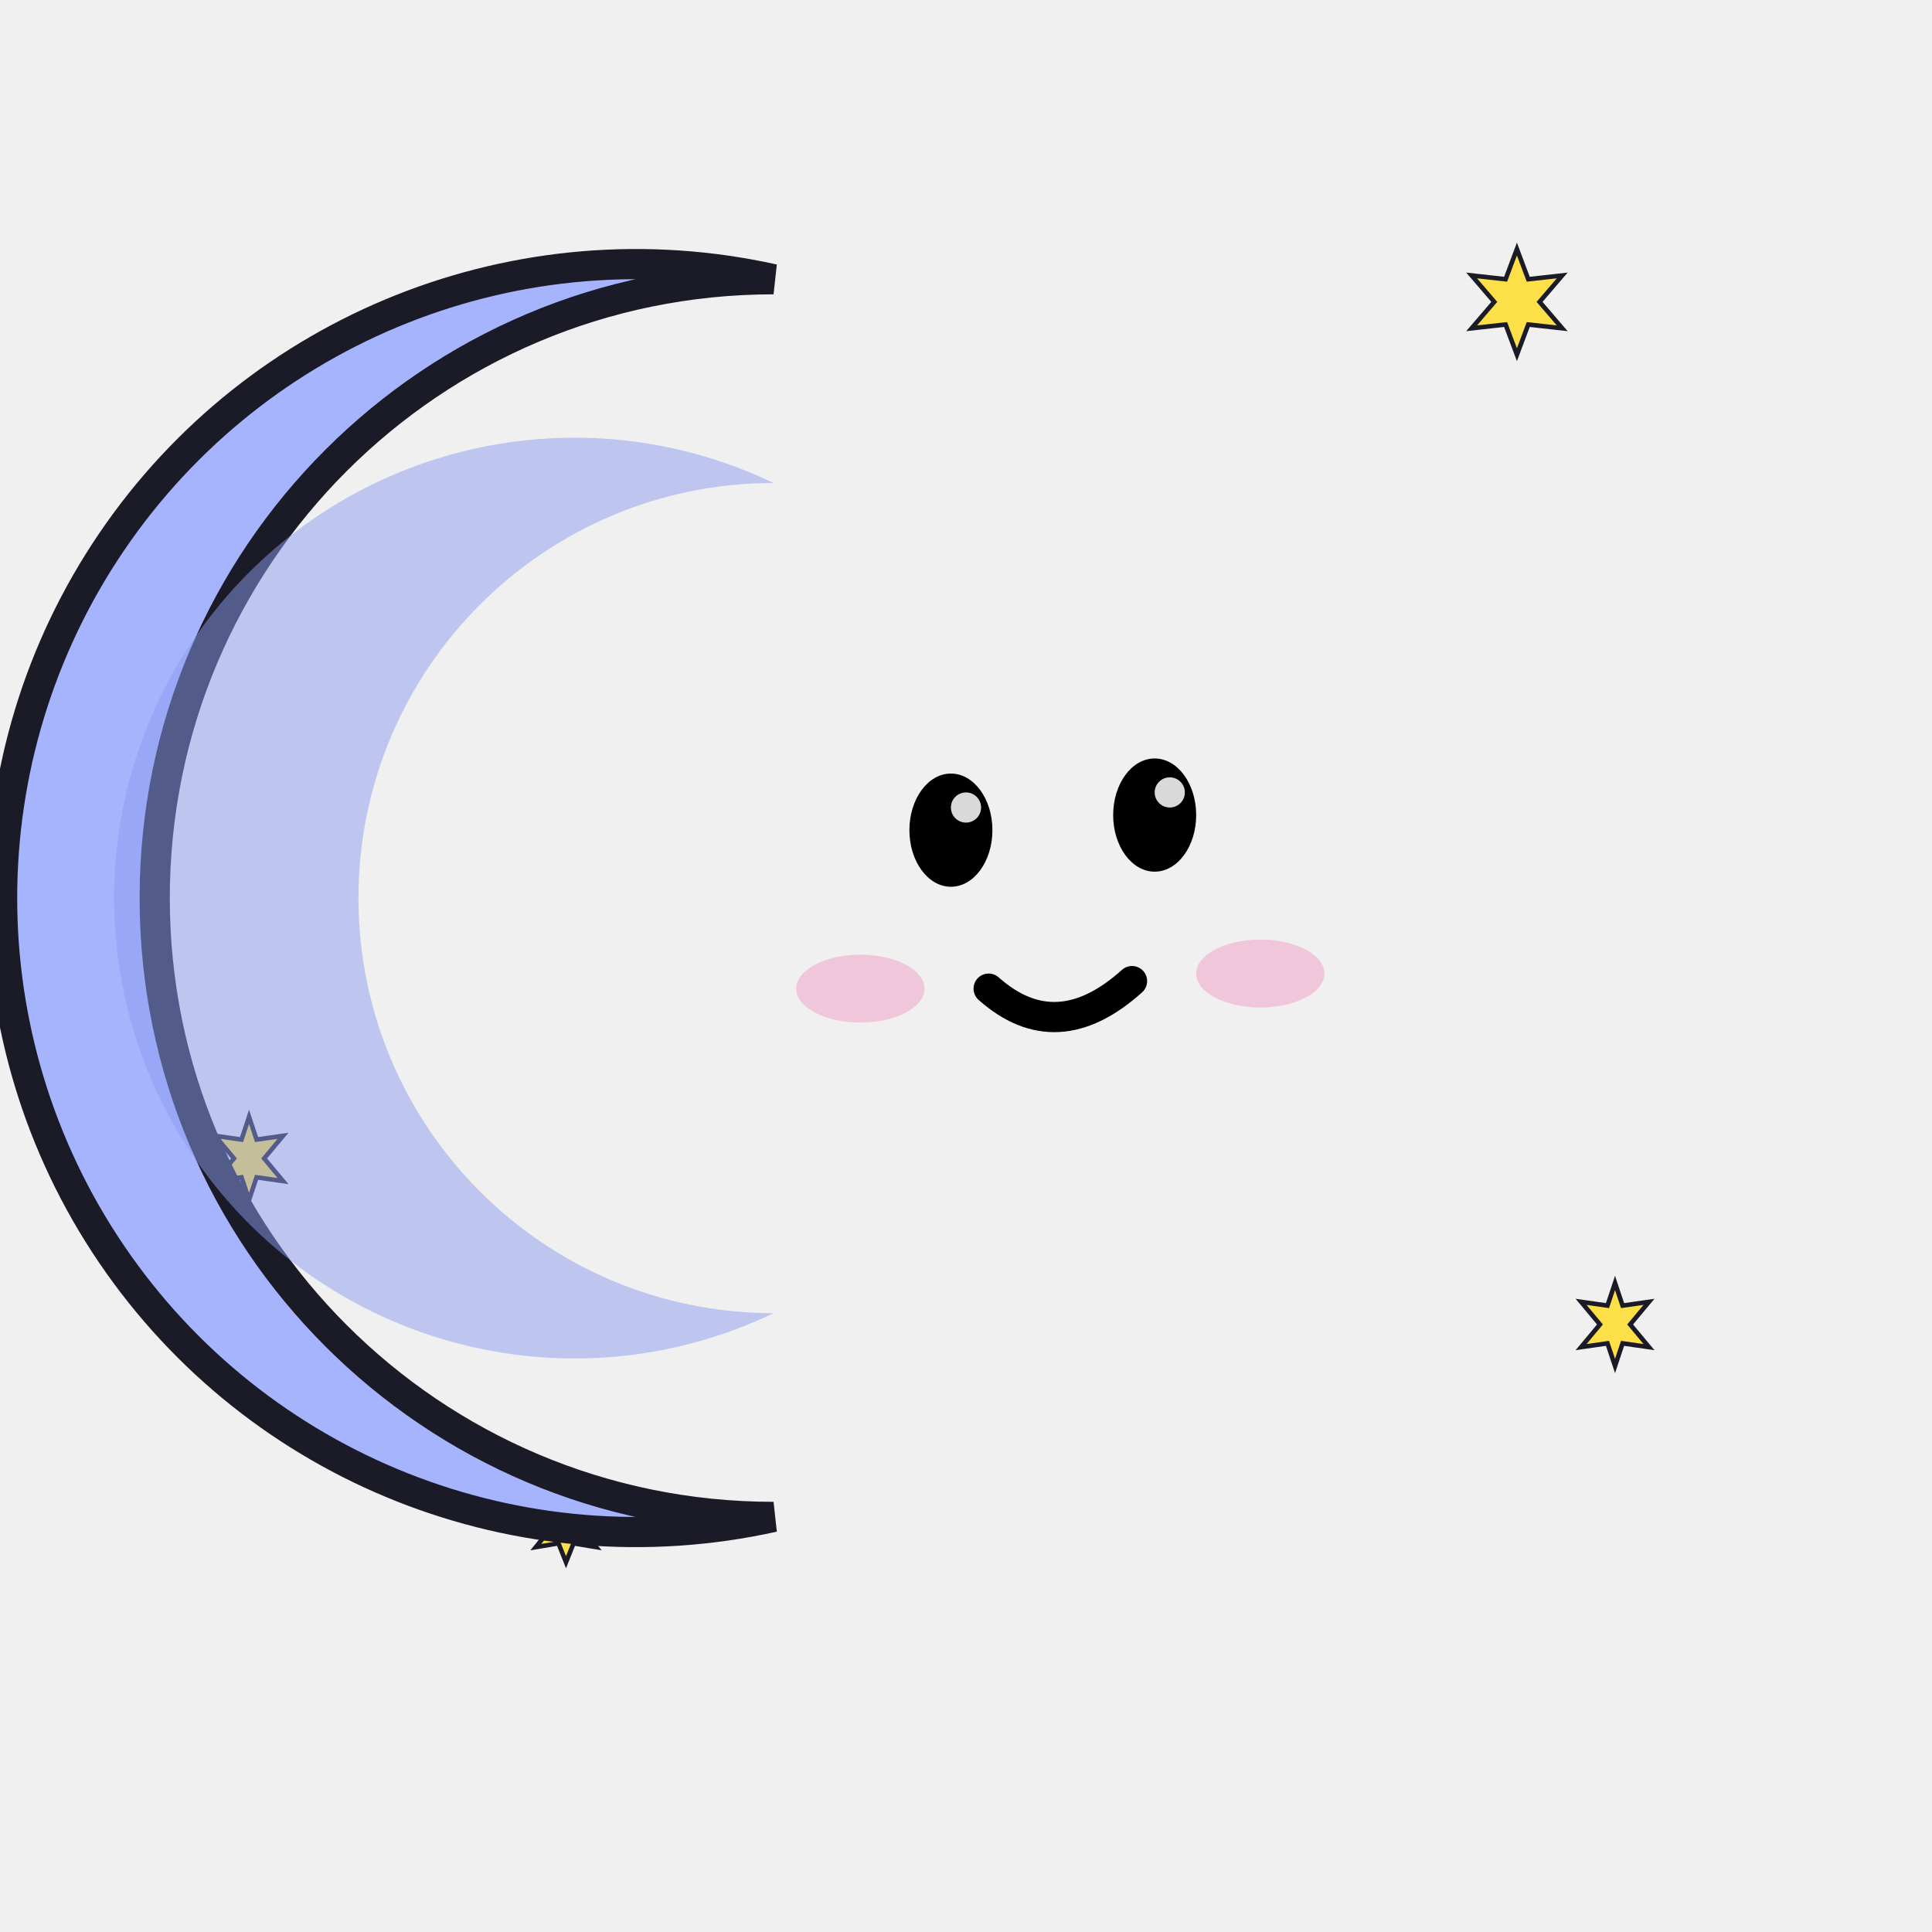
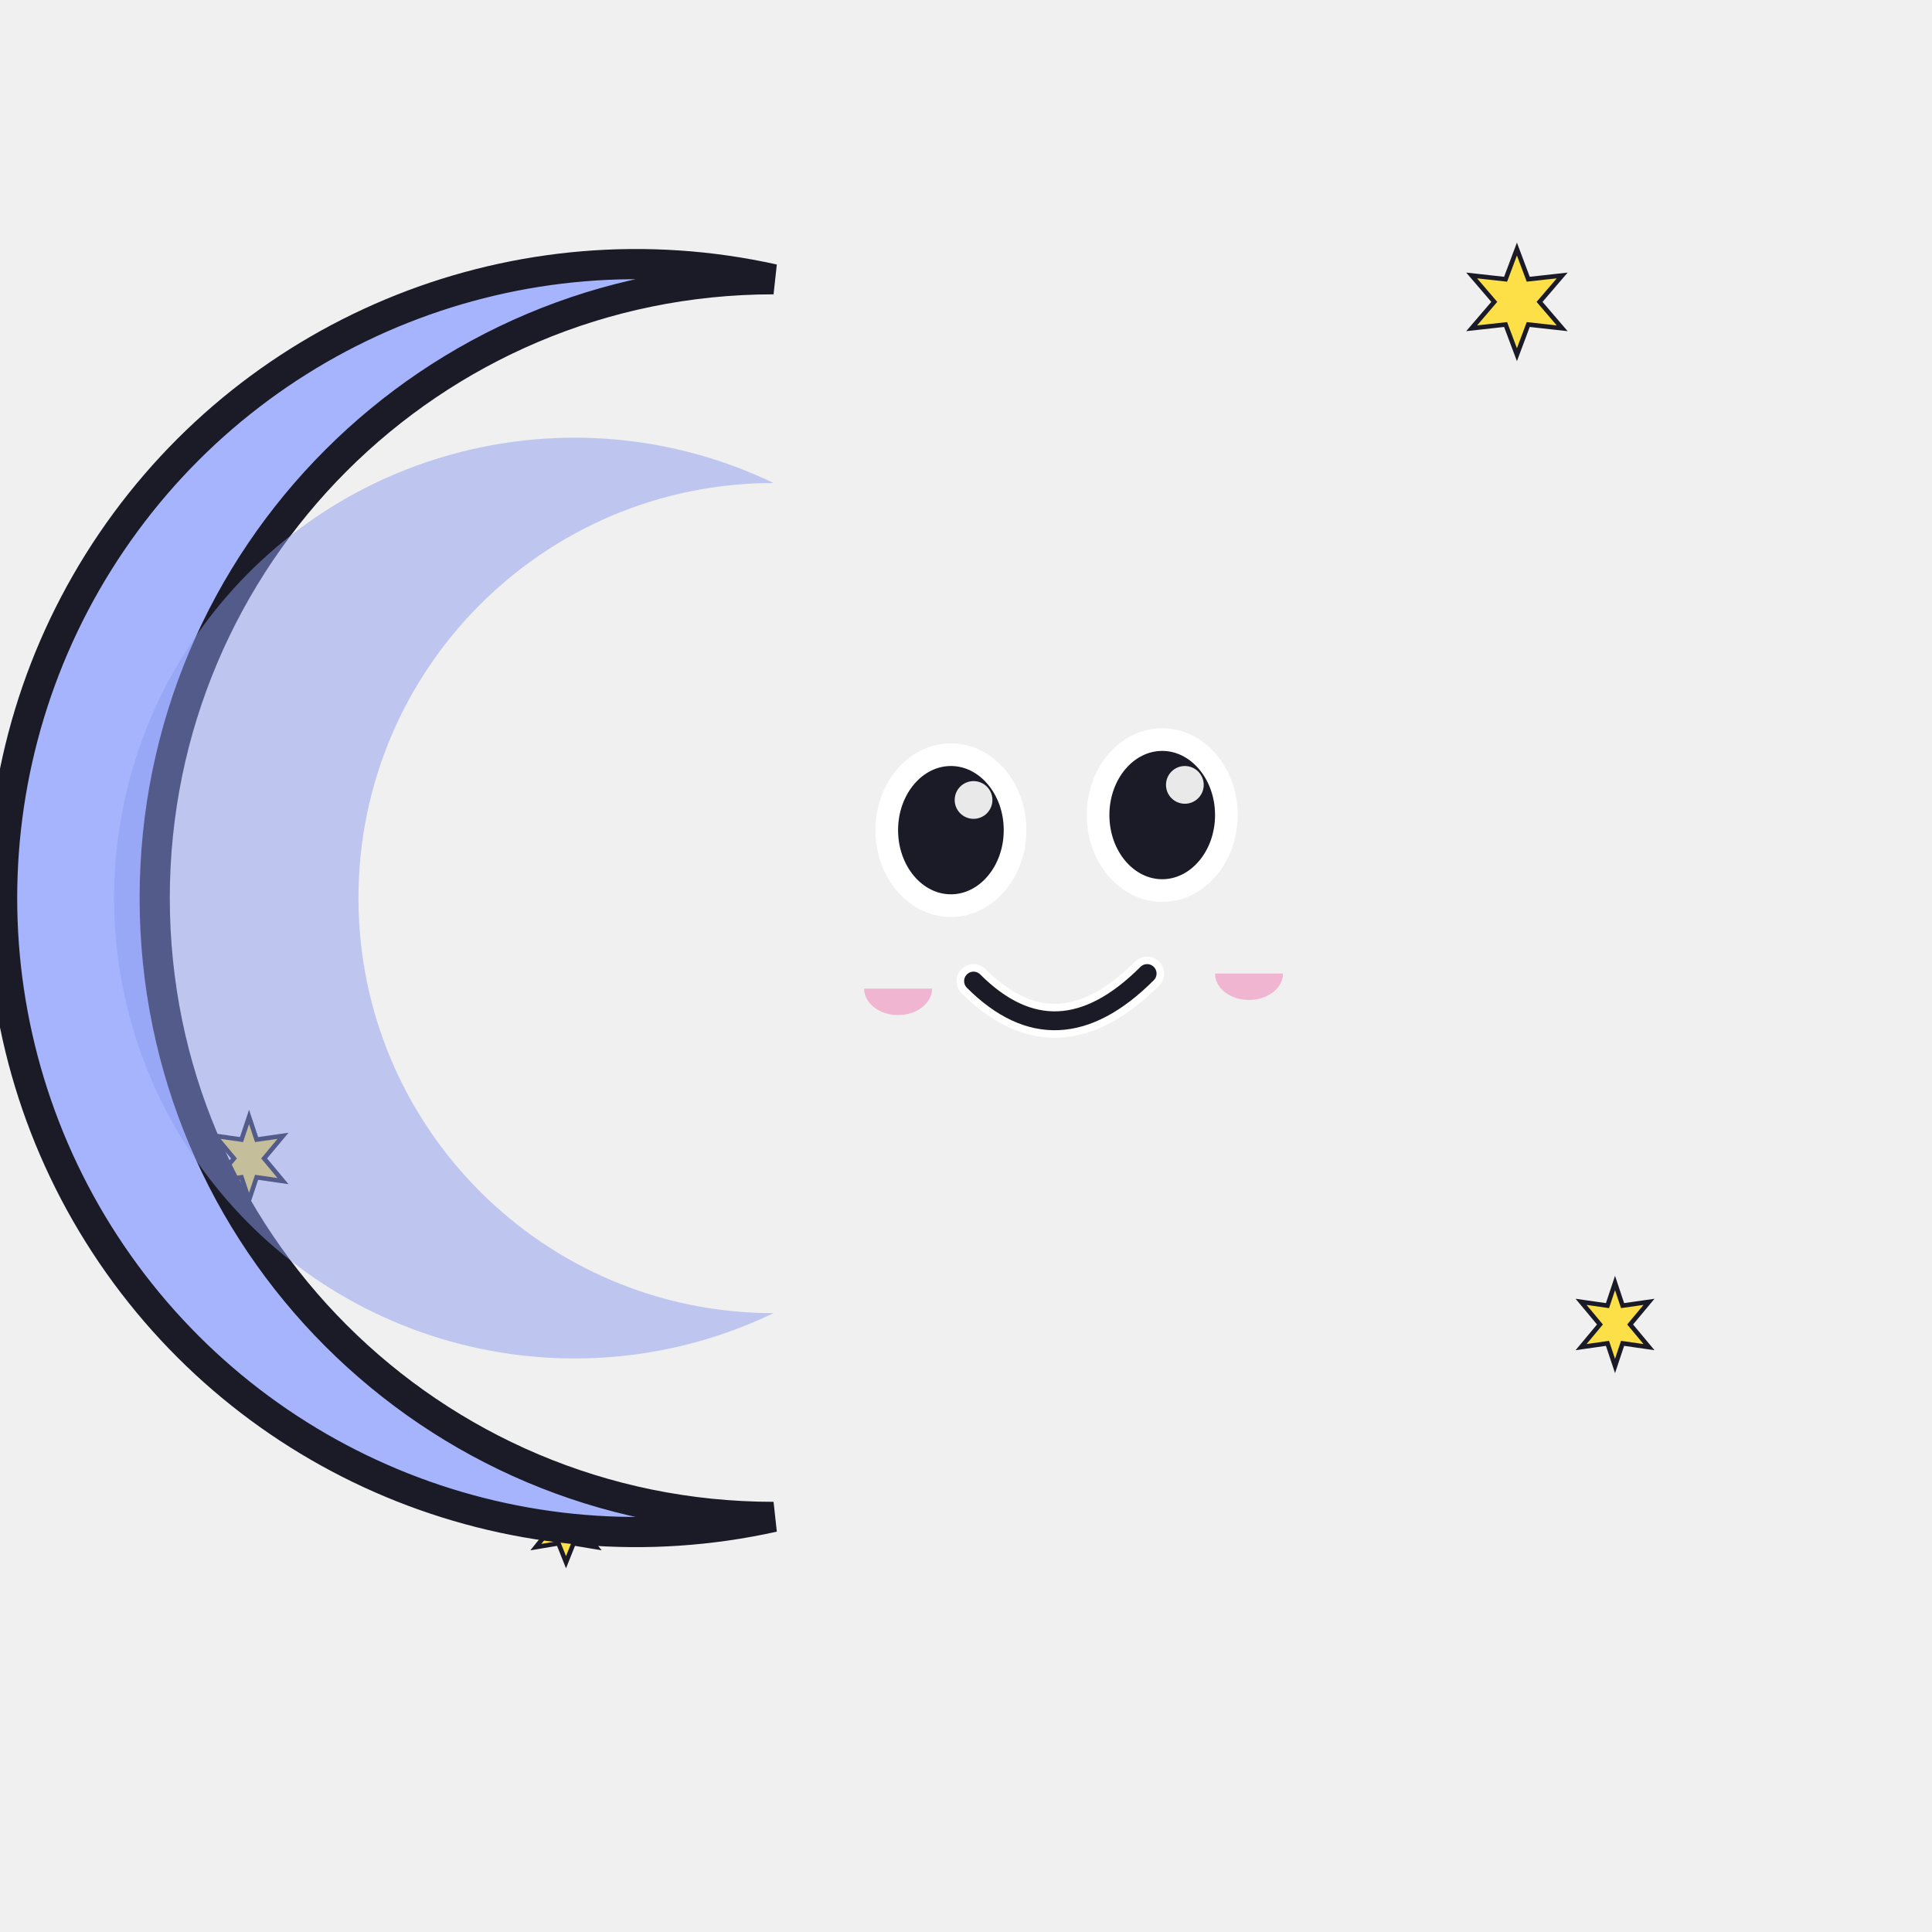
<svg xmlns="http://www.w3.org/2000/svg" width="512" height="512" viewBox="0 0 512 512">
  <g fill="#fde047" stroke="#1a1b26" stroke-width="1.2">
    <path d="M 96 84 l 3 8 9-1-6 7 6 7-9-1-3 8-3-8-9 1 6-7-6-7 9 1 z" />
    <path d="M 402 66 l 3 8 9-1-6 7 6 7-9-1-3 8-3-8-9 1 6-7-6-7 9 1 z" />
    <path d="M 66 296 l 2 6 7-1-5 6 5 6-7-1-2 6-2-6-7 1 5-6-5-6 7 1 z" />
    <path d="M 428 340 l 2 6 7-1-5 6 5 6-7-1-2 6-2-6-7 1 5-6-5-6 7 1 z" />
    <path d="M 150 396 l 2 5 6-1-4 5 4 5-6-1-2 5-2-5-6 1 4-5-4-5 6 1 z" />
  </g>
  <path d="M 205 74 A 168 168 0 1 0 205 402 A 132 132 0 1 1 205 74 Z" fill="#a5b4fc" stroke="#1a1b26" stroke-width="8" stroke-linecap="round" />
  <path d="M 205 128 A 122 122 0 1 0 205 348 A 88 88 0 1 1 205 128 Z" fill="#8b9cf0" opacity="0.5" />
-   <ellipse cx="252" cy="220" rx="11" ry="15" fill="#000000" />
-   <ellipse cx="306" cy="216" rx="11" ry="15" fill="#000000" />
-   <circle cx="256" cy="214" r="4" fill="#fff" opacity="0.85" />
-   <circle cx="310" cy="210" r="4" fill="#fff" opacity="0.85" />
-   <path d="M 262 262 Q 280 278 300 260" stroke="#000000" stroke-width="8" fill="none" stroke-linecap="round" />
-   <ellipse cx="228" cy="262" rx="17" ry="9" fill="#f0a6c8" opacity="0.55" />
-   <ellipse cx="334" cy="258" rx="17" ry="9" fill="#f0a6c8" opacity="0.55" />
+   <g stroke="#ffffff" stroke-width="6">
+     <ellipse cx="252" cy="220" rx="17" ry="20" fill="#1a1b26" />
+     <ellipse cx="308" cy="216" rx="17" ry="20" fill="#1a1b26" />
+   </g>
+   <circle cx="258" cy="212" r="5" fill="#ffffff" opacity="0.9" />
+   <circle cx="314" cy="208" r="5" fill="#ffffff" opacity="0.9" />
+   <path d="M 258 260 Q 280 282 304 258" stroke="#ffffff" stroke-width="9" fill="none" stroke-linecap="round" />
+   <path d="M 258 260 Q 280 282 304 258" stroke="#1a1b26" stroke-width="5" fill="none" stroke-linecap="round" />
+   <path d="M 229 262 a 9 7 0 0 0 18 0" fill="#f0a6c8" opacity="0.8" />
+   <path d="M 322 258 a 9 7 0 0 0 18 0" fill="#f0a6c8" opacity="0.8" />
</svg>
